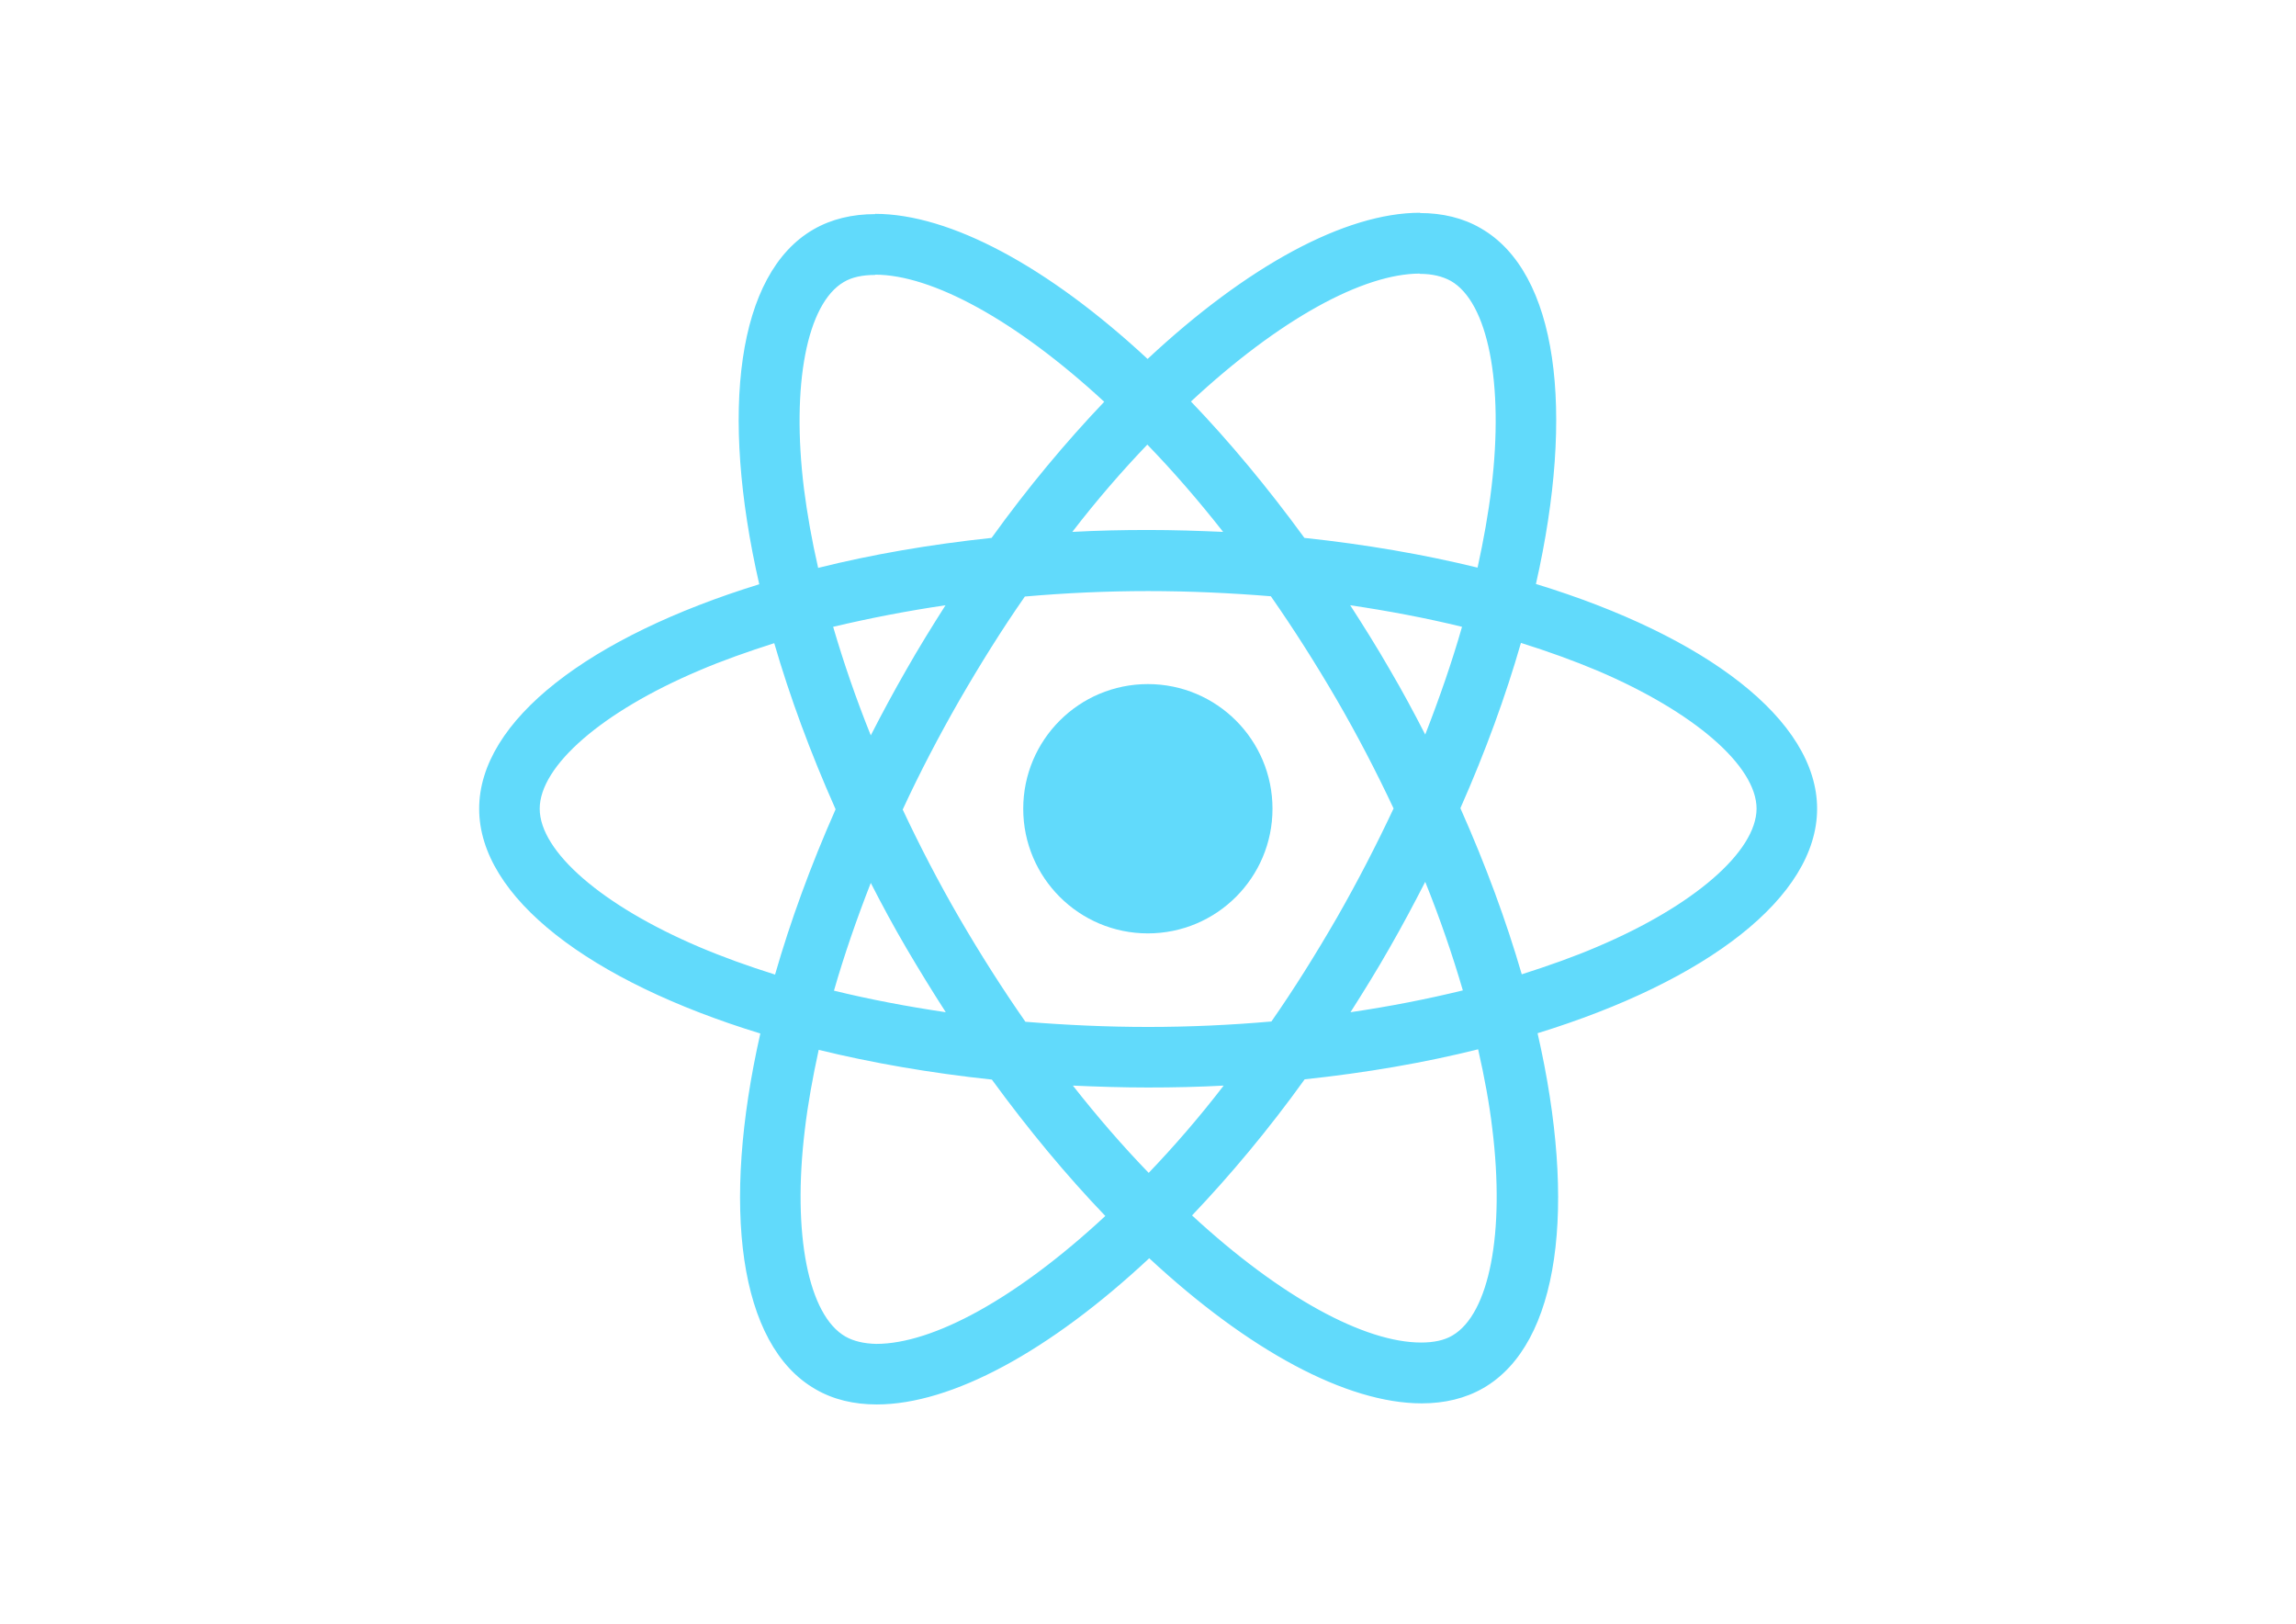
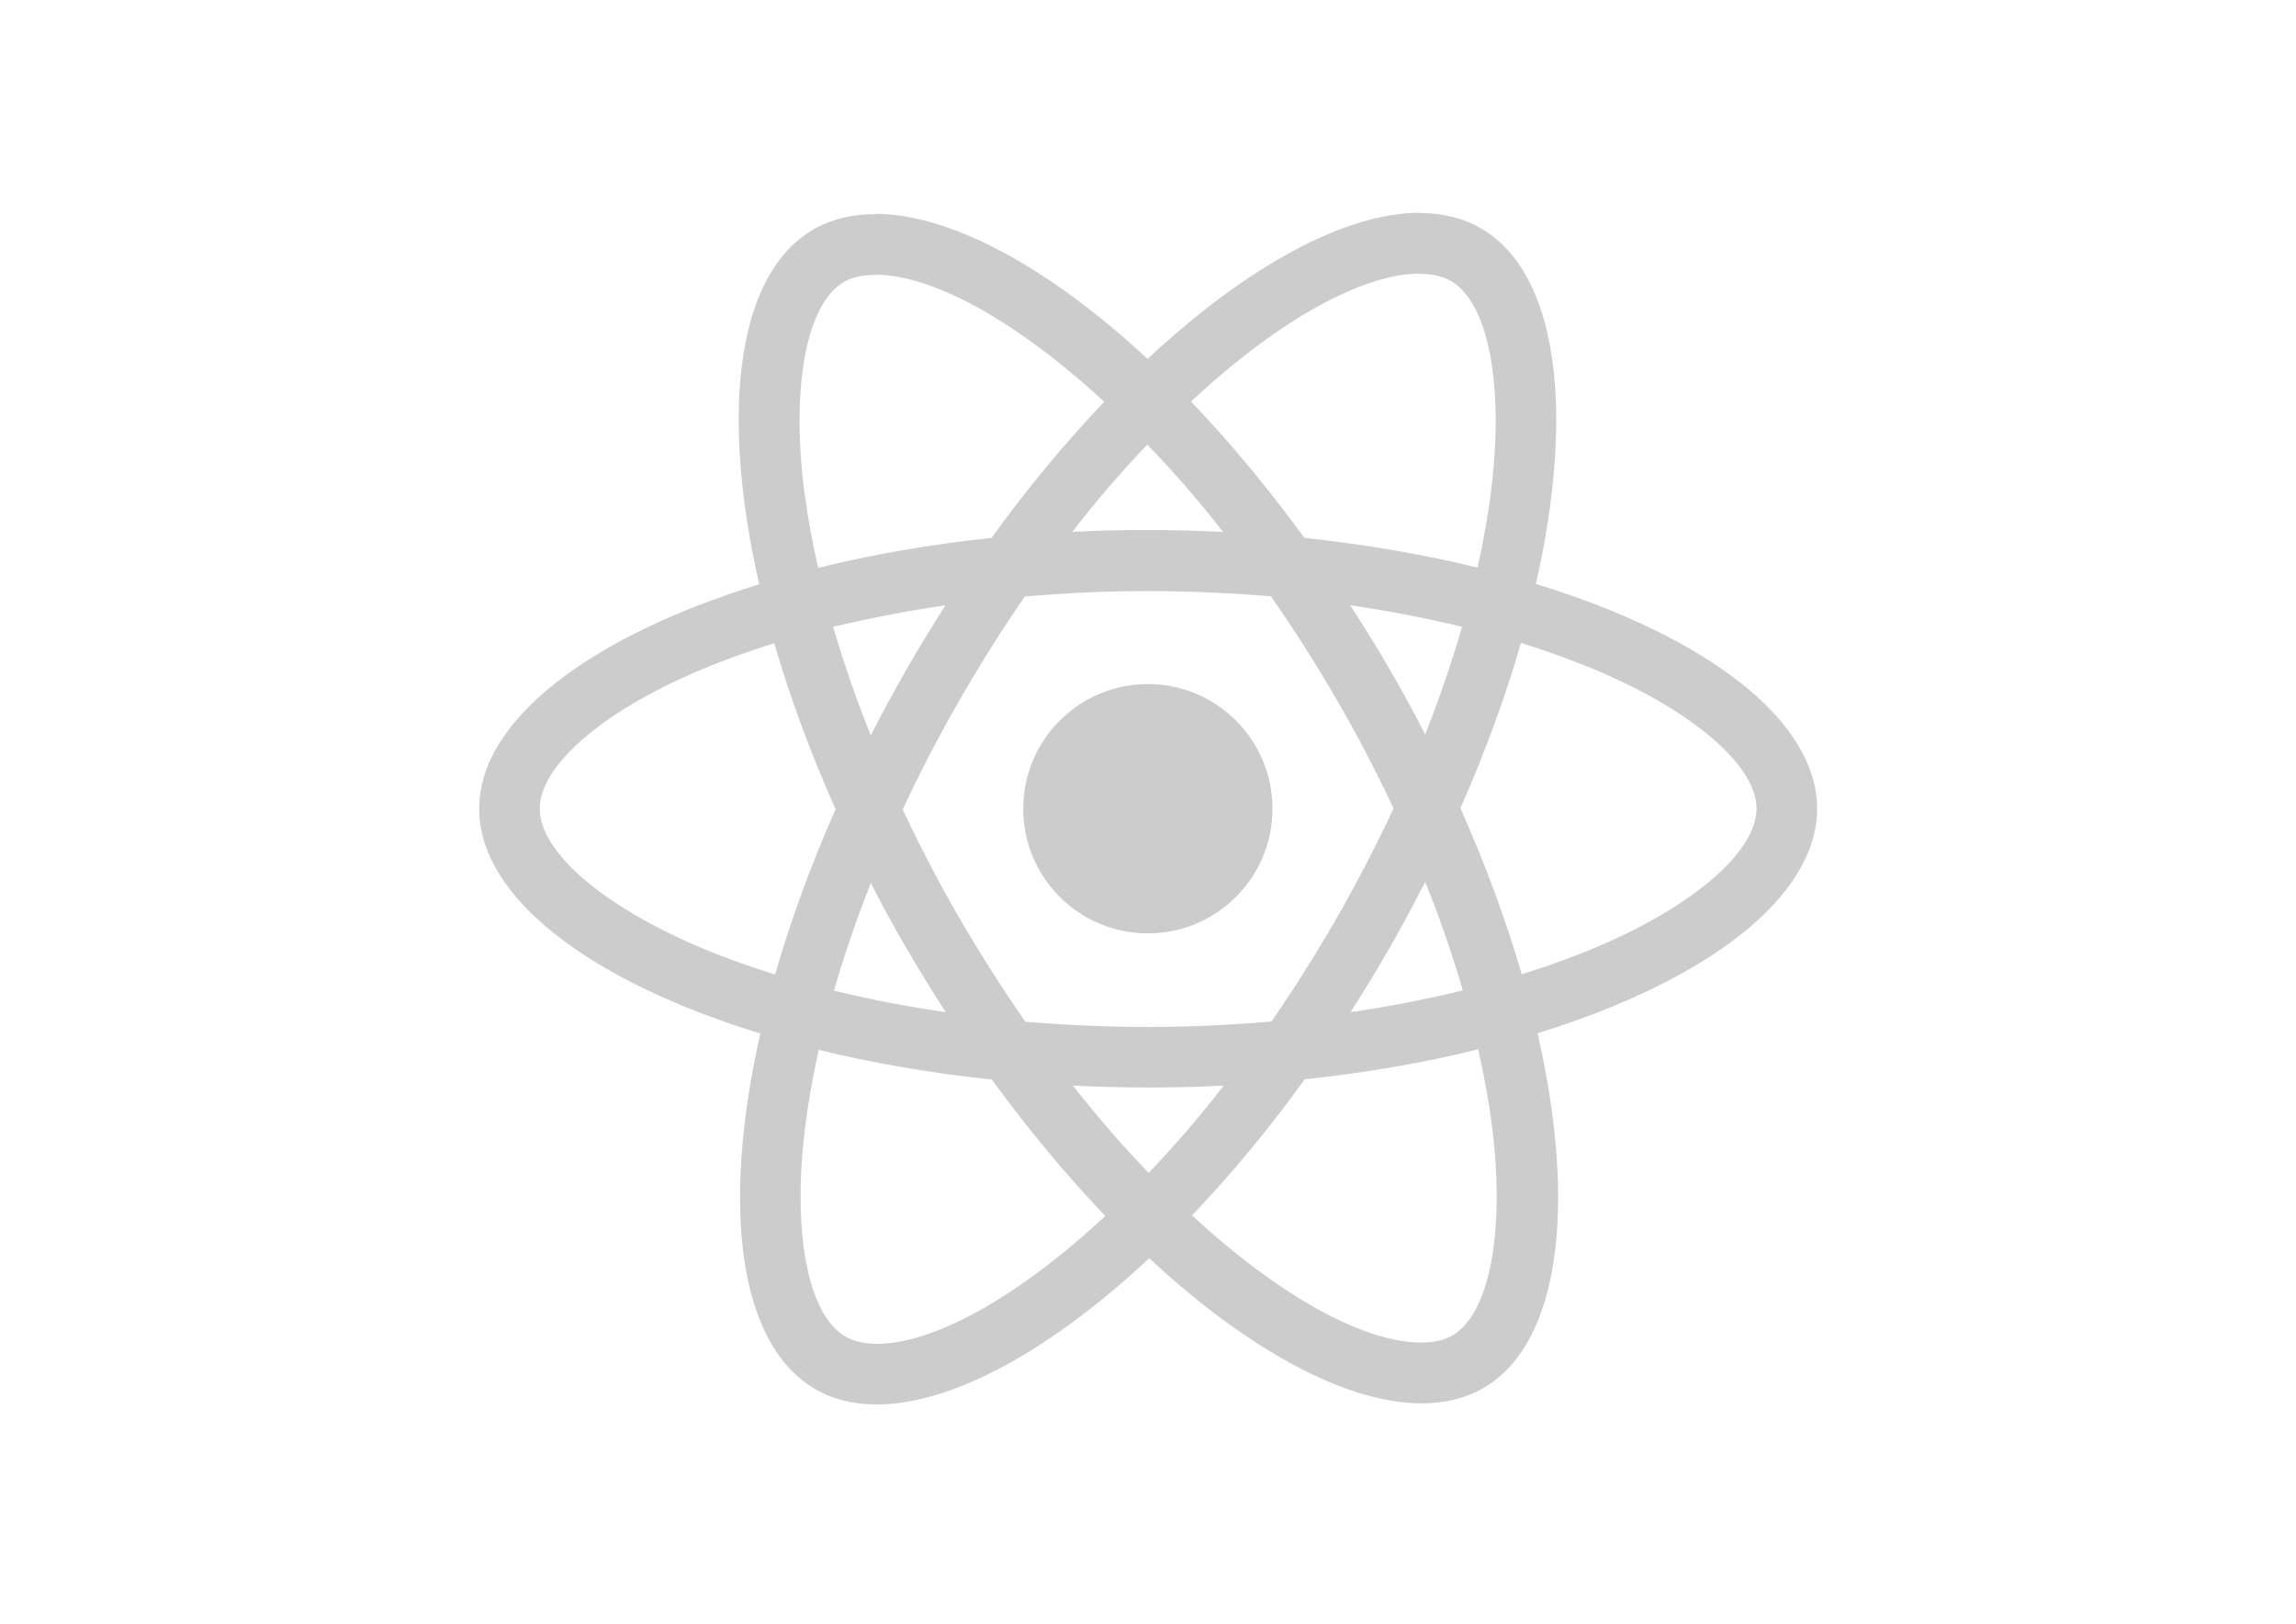
<svg xmlns="http://www.w3.org/2000/svg" viewBox="0 0 841.9 595.3">
-   <g fill="#61DAFB">
+   <g fill="#ccc">
    <path d="M666.3 296.5c0-32.5-40.7-63.3-103.1-82.4 14.4-63.6 8-114.2-20.2-130.4-6.5-3.8-14.1-5.6-22.4-5.6v22.3c4.6 0 8.3.9 11.4 2.6 13.6 7.8 19.5 37.5 14.9 75.7-1.1 9.4-2.9 19.3-5.1 29.4-19.6-4.8-41-8.5-63.5-10.9-13.5-18.5-27.5-35.3-41.6-50 32.6-30.3 63.2-46.9 84-46.9V78c-27.5 0-63.5 19.6-99.9 53.6-36.4-33.8-72.4-53.2-99.9-53.2v22.3c20.7 0 51.4 16.5 84 46.6-14 14.7-28 31.4-41.3 49.9-22.6 2.4-44 6.1-63.6 11-2.3-10-4-19.7-5.2-29-4.7-38.2 1.1-67.9 14.6-75.8 3-1.8 6.9-2.6 11.5-2.6V78.5c-8.4 0-16 1.8-22.6 5.6-28.1 16.2-34.4 66.7-19.9 130.1-62.2 19.2-102.7 49.9-102.7 82.3 0 32.5 40.7 63.3 103.1 82.4-14.4 63.6-8 114.2 20.2 130.4 6.5 3.8 14.1 5.6 22.5 5.6 27.5 0 63.5-19.6 99.9-53.6 36.4 33.8 72.4 53.2 99.9 53.2 8.4 0 16-1.8 22.6-5.6 28.1-16.2 34.4-66.7 19.9-130.1 62-19.1 102.5-49.9 102.5-82.3zm-130.2-66.7c-3.7 12.9-8.3 26.2-13.5 39.5-4.1-8-8.4-16-13.1-24-4.6-8-9.5-15.8-14.4-23.4 14.2 2.1 27.9 4.7 41 7.9zm-45.8 106.5c-7.8 13.5-15.8 26.3-24.1 38.2-14.9 1.3-30 2-45.2 2-15.1 0-30.2-.7-45-1.9-8.3-11.9-16.4-24.6-24.2-38-7.6-13.1-14.5-26.4-20.8-39.8 6.2-13.4 13.2-26.8 20.7-39.9 7.8-13.5 15.8-26.3 24.1-38.2 14.9-1.3 30-2 45.2-2 15.1 0 30.2.7 45 1.9 8.3 11.9 16.4 24.6 24.2 38 7.6 13.1 14.5 26.4 20.8 39.8-6.3 13.4-13.2 26.8-20.7 39.9zm32.3-13c5.4 13.4 10 26.8 13.8 39.8-13.1 3.2-26.9 5.9-41.2 8 4.9-7.7 9.8-15.6 14.4-23.7 4.6-8 8.9-16.1 13-24.1zM421.2 430c-9.3-9.6-18.6-20.3-27.8-32 9 .4 18.2.7 27.5.7 9.4 0 18.7-.2 27.8-.7-9 11.7-18.3 22.4-27.5 32zm-74.4-58.9c-14.2-2.1-27.9-4.7-41-7.9 3.7-12.9 8.3-26.2 13.5-39.5 4.1 8 8.4 16 13.1 24 4.7 8 9.5 15.8 14.4 23.4zM420.7 163c9.3 9.6 18.6 20.3 27.8 32-9-.4-18.2-.7-27.5-.7-9.4 0-18.7.2-27.8.7 9-11.7 18.3-22.4 27.5-32zm-74 58.9c-4.9 7.7-9.8 15.6-14.4 23.7-4.6 8-8.9 16-13 24-5.4-13.4-10-26.8-13.8-39.8 13.1-3.1 26.9-5.8 41.2-7.9zm-90.5 125.2c-35.4-15.1-58.3-34.9-58.3-50.6 0-15.7 22.9-35.6 58.3-50.6 8.6-3.7 18-7 27.7-10.1 5.7 19.6 13.2 40 22.5 60.9-9.2 20.8-16.6 41.1-22.2 60.6-9.9-3.1-19.3-6.5-28-10.2zM310 490c-13.6-7.8-19.5-37.5-14.9-75.7 1.1-9.4 2.9-19.3 5.1-29.4 19.6 4.8 41 8.5 63.5 10.9 13.5 18.5 27.5 35.3 41.6 50-32.6 30.3-63.2 46.9-84 46.9-4.5-.1-8.3-1-11.3-2.7zm237.2-76.2c4.7 38.2-1.1 67.9-14.6 75.8-3 1.8-6.9 2.6-11.5 2.6-20.7 0-51.4-16.5-84-46.6 14-14.7 28-31.4 41.3-49.9 22.6-2.4 44-6.1 63.6-11 2.3 10.1 4.1 19.8 5.2 29.1zm38.5-66.7c-8.6 3.7-18 7-27.7 10.1-5.7-19.6-13.2-40-22.5-60.9 9.2-20.8 16.6-41.1 22.2-60.6 9.9 3.1 19.3 6.5 28.1 10.2 35.4 15.1 58.3 34.9 58.3 50.6-.1 15.7-23 35.6-58.4 50.6zM320.8 78.4z" />
    <circle cx="420.9" cy="296.5" r="45.7" />
    <path d="M520.5 78.1z" />
  </g>
</svg>
